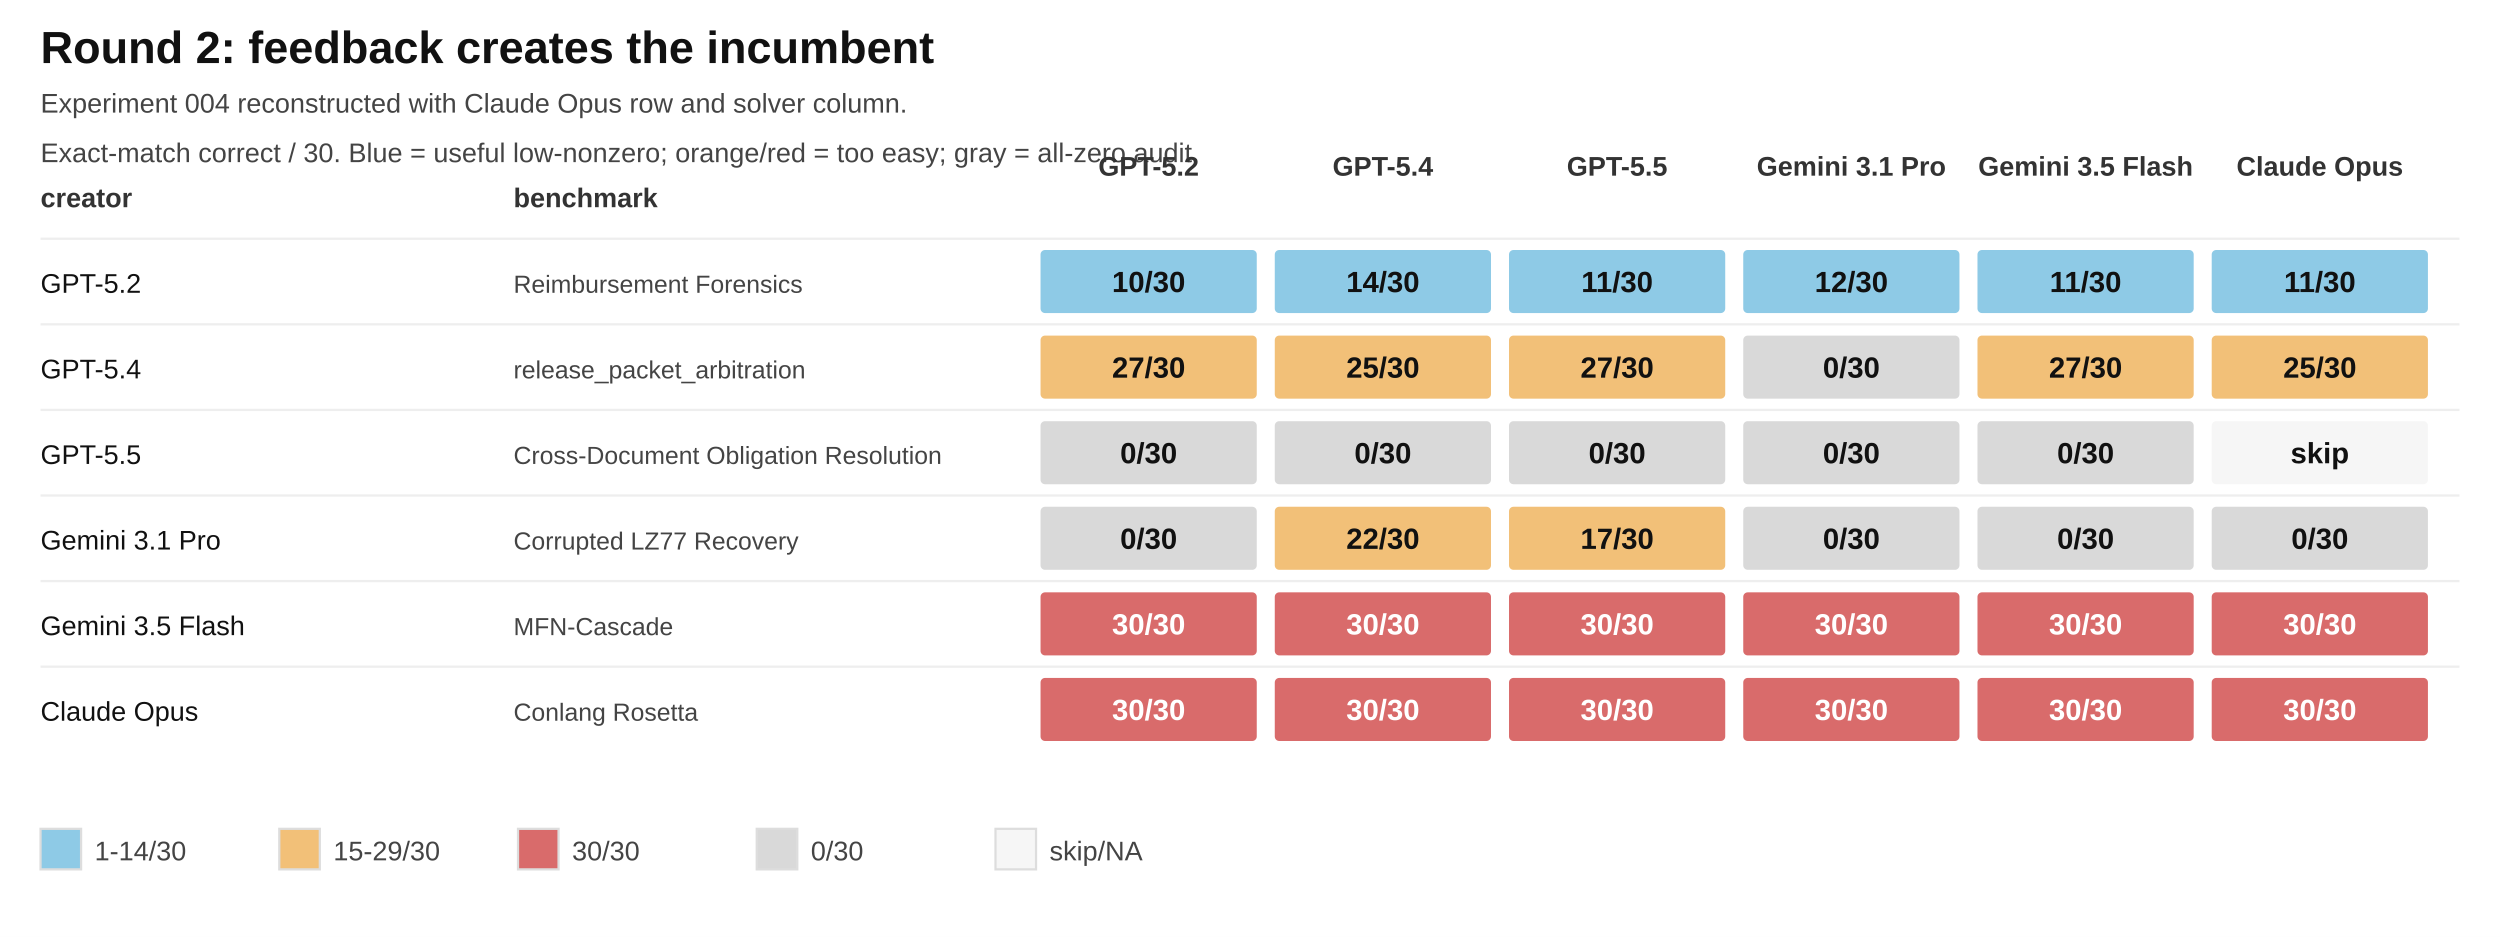
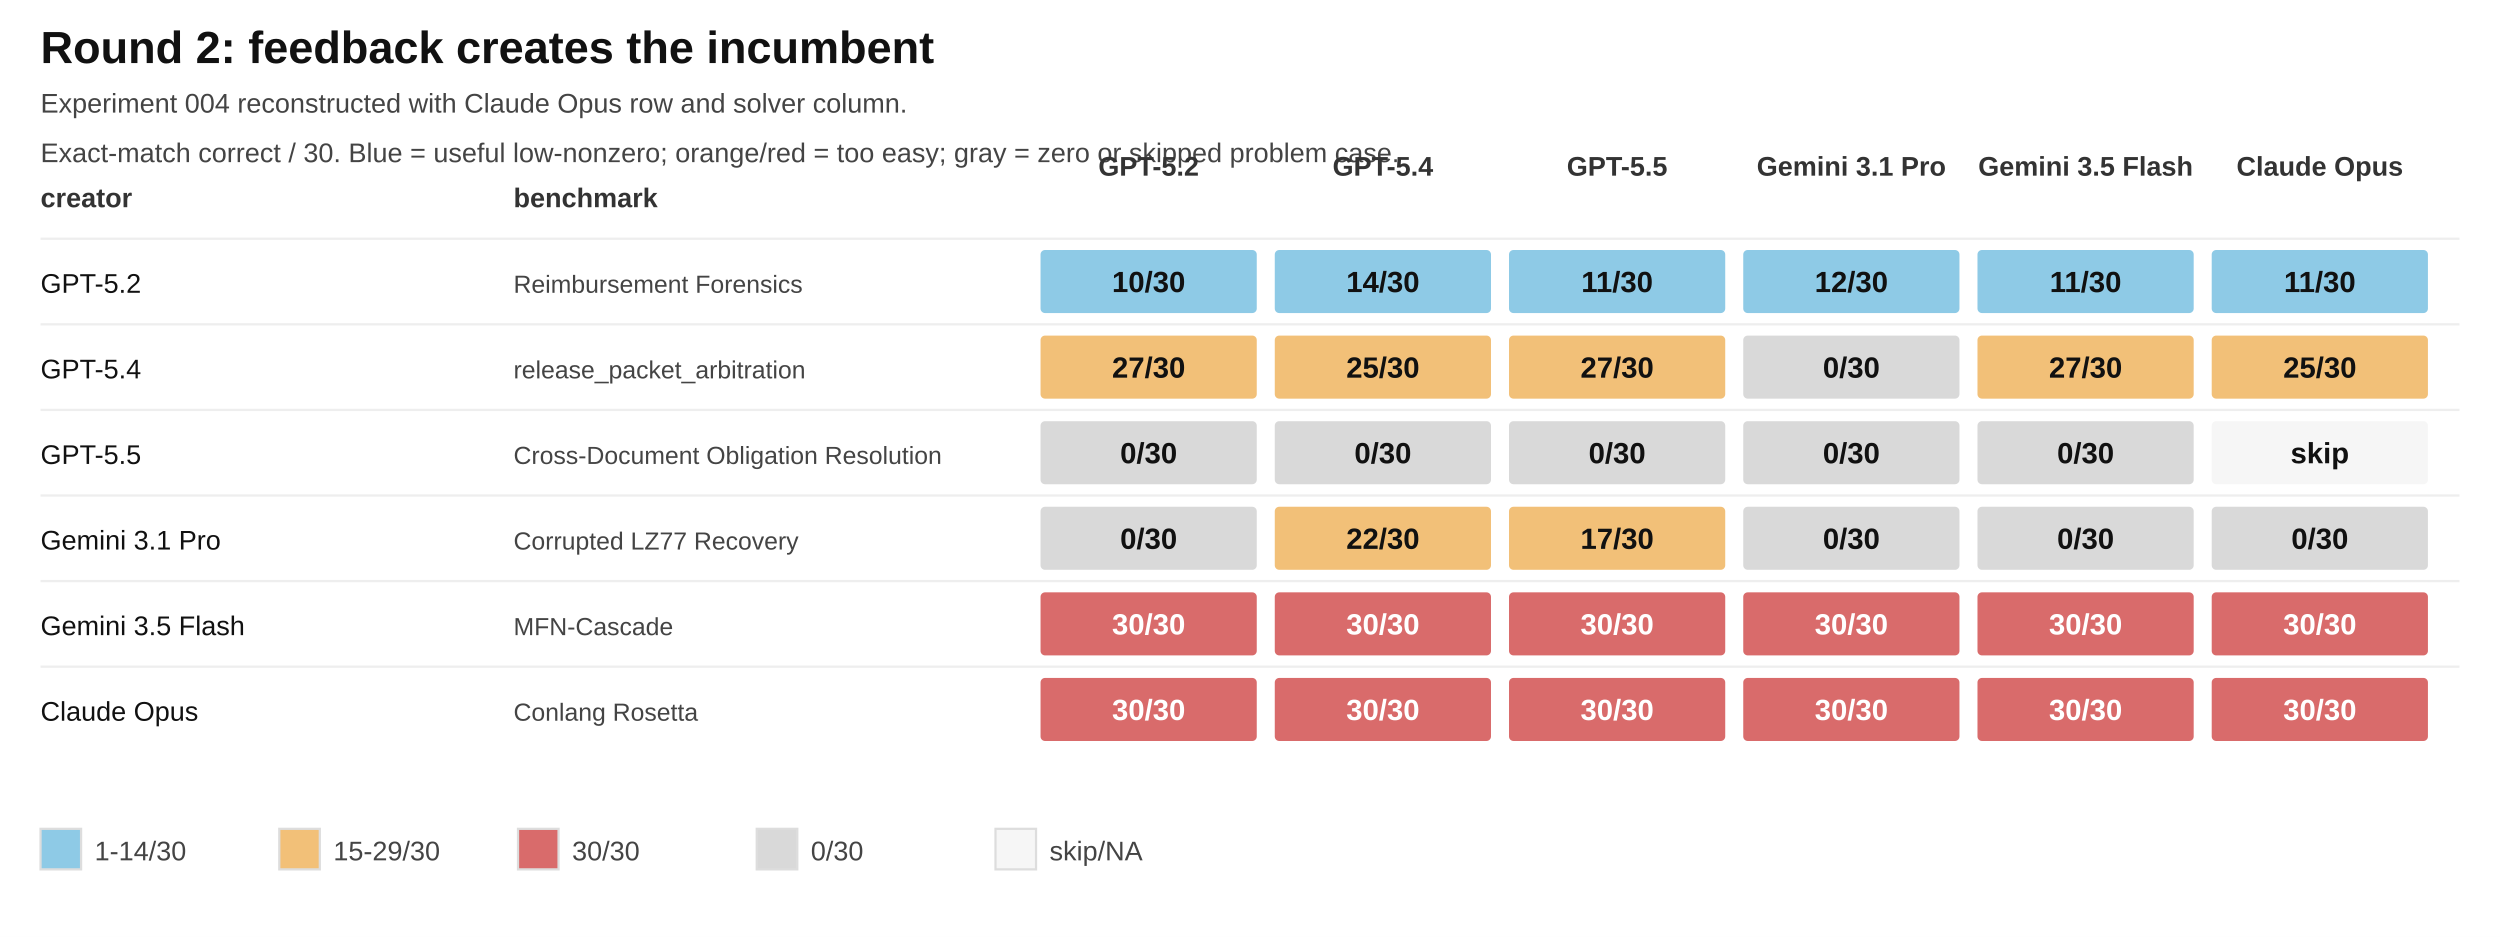
<svg xmlns="http://www.w3.org/2000/svg" width="1110" height="416" viewBox="0 0 1110 416">
  <style>text{font-family:Arial,Helvetica,sans-serif} .small{font-size:12px;fill:#444} .head{font-size:12px;font-weight:700;fill:#333} .cell{font-size:13px;font-weight:700;text-anchor:middle;dominant-baseline:middle} .row{font-size:12px;fill:#111} .bench{font-size:11px;fill:#444}</style>
  <rect width="100%" height="100%" fill="#ffffff" />
  <text x="18" y="28" font-size="20" font-weight="700" fill="#111">Round 2: feedback creates the incumbent</text>
  <text x="18" y="50" class="small">Experiment 004 reconstructed with Claude Opus row and solver column.</text>
-   <text x="18" y="72" class="small">Exact-match correct / 30. Blue = useful low-nonzero; orange/red = too easy; gray = all-zero audit.</text>
+   <text x="18" y="72" class="small">Exact-match correct / 30. Blue = useful low-nonzero; orange/red = too easy; gray = zero or skipped problem case.</text>
  <text x="18" y="92" class="head">creator</text>
  <text x="228" y="92" class="head">benchmark</text>
  <text x="510.0" y="78" class="head" text-anchor="middle">GPT-5.2</text>
  <text x="614.0" y="78" class="head" text-anchor="middle">GPT-5.4</text>
  <text x="718.0" y="78" class="head" text-anchor="middle">GPT-5.5</text>
  <text x="822.0" y="78" class="head" text-anchor="middle">Gemini 3.1 Pro</text>
  <text x="926.0" y="78" class="head" text-anchor="middle">Gemini 3.5 Flash</text>
  <text x="1030.0" y="78" class="head" text-anchor="middle">Claude Opus</text>
  <line x1="18" x2="1092" y1="106" y2="106" stroke="#eeeeee" />
  <text x="18" y="130" class="row">GPT-5.2</text>
  <text x="228" y="130" class="bench">Reimbursement Forensics</text>
  <rect x="462" y="111" width="96" height="28" rx="2" fill="#8ecae6" />
  <text x="510.0" y="126.0" class="cell" fill="#111111">10/30</text>
  <rect x="566" y="111" width="96" height="28" rx="2" fill="#8ecae6" />
  <text x="614.0" y="126.0" class="cell" fill="#111111">14/30</text>
  <rect x="670" y="111" width="96" height="28" rx="2" fill="#8ecae6" />
  <text x="718.0" y="126.0" class="cell" fill="#111111">11/30</text>
  <rect x="774" y="111" width="96" height="28" rx="2" fill="#8ecae6" />
  <text x="822.0" y="126.0" class="cell" fill="#111111">12/30</text>
  <rect x="878" y="111" width="96" height="28" rx="2" fill="#8ecae6" />
  <text x="926.0" y="126.0" class="cell" fill="#111111">11/30</text>
  <rect x="982" y="111" width="96" height="28" rx="2" fill="#8ecae6" />
  <text x="1030.0" y="126.0" class="cell" fill="#111111">11/30</text>
  <line x1="18" x2="1092" y1="144" y2="144" stroke="#eeeeee" />
  <text x="18" y="168" class="row">GPT-5.4</text>
  <text x="228" y="168" class="bench">release_packet_arbitration</text>
  <rect x="462" y="149" width="96" height="28" rx="2" fill="#f2c078" />
  <text x="510.0" y="164.0" class="cell" fill="#111111">27/30</text>
  <rect x="566" y="149" width="96" height="28" rx="2" fill="#f2c078" />
  <text x="614.0" y="164.0" class="cell" fill="#111111">25/30</text>
  <rect x="670" y="149" width="96" height="28" rx="2" fill="#f2c078" />
  <text x="718.0" y="164.0" class="cell" fill="#111111">27/30</text>
  <rect x="774" y="149" width="96" height="28" rx="2" fill="#d9d9d9" />
  <text x="822.0" y="164.0" class="cell" fill="#111111">0/30</text>
  <rect x="878" y="149" width="96" height="28" rx="2" fill="#f2c078" />
  <text x="926.0" y="164.0" class="cell" fill="#111111">27/30</text>
  <rect x="982" y="149" width="96" height="28" rx="2" fill="#f2c078" />
  <text x="1030.0" y="164.0" class="cell" fill="#111111">25/30</text>
  <line x1="18" x2="1092" y1="182" y2="182" stroke="#eeeeee" />
  <text x="18" y="206" class="row">GPT-5.5</text>
  <text x="228" y="206" class="bench">Cross-Document Obligation Resolution</text>
  <rect x="462" y="187" width="96" height="28" rx="2" fill="#d9d9d9" />
  <text x="510.0" y="202.0" class="cell" fill="#111111">0/30</text>
  <rect x="566" y="187" width="96" height="28" rx="2" fill="#d9d9d9" />
  <text x="614.0" y="202.0" class="cell" fill="#111111">0/30</text>
  <rect x="670" y="187" width="96" height="28" rx="2" fill="#d9d9d9" />
  <text x="718.0" y="202.0" class="cell" fill="#111111">0/30</text>
  <rect x="774" y="187" width="96" height="28" rx="2" fill="#d9d9d9" />
  <text x="822.0" y="202.0" class="cell" fill="#111111">0/30</text>
  <rect x="878" y="187" width="96" height="28" rx="2" fill="#d9d9d9" />
  <text x="926.0" y="202.0" class="cell" fill="#111111">0/30</text>
  <rect x="982" y="187" width="96" height="28" rx="2" fill="#f6f6f6" />
  <text x="1030.0" y="202.0" class="cell" fill="#111111">skip</text>
  <line x1="18" x2="1092" y1="220" y2="220" stroke="#eeeeee" />
  <text x="18" y="244" class="row">Gemini 3.1 Pro</text>
  <text x="228" y="244" class="bench">Corrupted LZ77 Recovery</text>
  <rect x="462" y="225" width="96" height="28" rx="2" fill="#d9d9d9" />
  <text x="510.0" y="240.0" class="cell" fill="#111111">0/30</text>
  <rect x="566" y="225" width="96" height="28" rx="2" fill="#f2c078" />
  <text x="614.0" y="240.0" class="cell" fill="#111111">22/30</text>
  <rect x="670" y="225" width="96" height="28" rx="2" fill="#f2c078" />
  <text x="718.0" y="240.0" class="cell" fill="#111111">17/30</text>
  <rect x="774" y="225" width="96" height="28" rx="2" fill="#d9d9d9" />
  <text x="822.0" y="240.0" class="cell" fill="#111111">0/30</text>
  <rect x="878" y="225" width="96" height="28" rx="2" fill="#d9d9d9" />
  <text x="926.0" y="240.0" class="cell" fill="#111111">0/30</text>
  <rect x="982" y="225" width="96" height="28" rx="2" fill="#d9d9d9" />
  <text x="1030.0" y="240.0" class="cell" fill="#111111">0/30</text>
  <line x1="18" x2="1092" y1="258" y2="258" stroke="#eeeeee" />
  <text x="18" y="282" class="row">Gemini 3.5 Flash</text>
  <text x="228" y="282" class="bench">MFN-Cascade</text>
  <rect x="462" y="263" width="96" height="28" rx="2" fill="#d96b6b" />
  <text x="510.0" y="278.0" class="cell" fill="#ffffff">30/30</text>
  <rect x="566" y="263" width="96" height="28" rx="2" fill="#d96b6b" />
  <text x="614.0" y="278.0" class="cell" fill="#ffffff">30/30</text>
  <rect x="670" y="263" width="96" height="28" rx="2" fill="#d96b6b" />
  <text x="718.0" y="278.0" class="cell" fill="#ffffff">30/30</text>
  <rect x="774" y="263" width="96" height="28" rx="2" fill="#d96b6b" />
  <text x="822.0" y="278.0" class="cell" fill="#ffffff">30/30</text>
  <rect x="878" y="263" width="96" height="28" rx="2" fill="#d96b6b" />
  <text x="926.0" y="278.0" class="cell" fill="#ffffff">30/30</text>
  <rect x="982" y="263" width="96" height="28" rx="2" fill="#d96b6b" />
  <text x="1030.0" y="278.0" class="cell" fill="#ffffff">30/30</text>
  <line x1="18" x2="1092" y1="296" y2="296" stroke="#eeeeee" />
  <text x="18" y="320" class="row">Claude Opus</text>
  <text x="228" y="320" class="bench">Conlang Rosetta</text>
  <rect x="462" y="301" width="96" height="28" rx="2" fill="#d96b6b" />
  <text x="510.0" y="316.0" class="cell" fill="#ffffff">30/30</text>
  <rect x="566" y="301" width="96" height="28" rx="2" fill="#d96b6b" />
  <text x="614.0" y="316.0" class="cell" fill="#ffffff">30/30</text>
  <rect x="670" y="301" width="96" height="28" rx="2" fill="#d96b6b" />
  <text x="718.0" y="316.0" class="cell" fill="#ffffff">30/30</text>
  <rect x="774" y="301" width="96" height="28" rx="2" fill="#d96b6b" />
  <text x="822.0" y="316.0" class="cell" fill="#ffffff">30/30</text>
  <rect x="878" y="301" width="96" height="28" rx="2" fill="#d96b6b" />
  <text x="926.0" y="316.0" class="cell" fill="#ffffff">30/30</text>
  <rect x="982" y="301" width="96" height="28" rx="2" fill="#d96b6b" />
  <text x="1030.0" y="316.0" class="cell" fill="#ffffff">30/30</text>
  <rect x="18" y="368" width="18" height="18" fill="#8ecae6" stroke="#ddd" />
  <text x="42" y="382" class="small">1-14/30</text>
  <rect x="124" y="368" width="18" height="18" fill="#f2c078" stroke="#ddd" />
  <text x="148" y="382" class="small">15-29/30</text>
  <rect x="230" y="368" width="18" height="18" fill="#d96b6b" stroke="#ddd" />
  <text x="254" y="382" class="small">30/30</text>
  <rect x="336" y="368" width="18" height="18" fill="#d9d9d9" stroke="#ddd" />
  <text x="360" y="382" class="small">0/30</text>
  <rect x="442" y="368" width="18" height="18" fill="#f6f6f6" stroke="#ddd" />
  <text x="466" y="382" class="small">skip/NA</text>
</svg>
